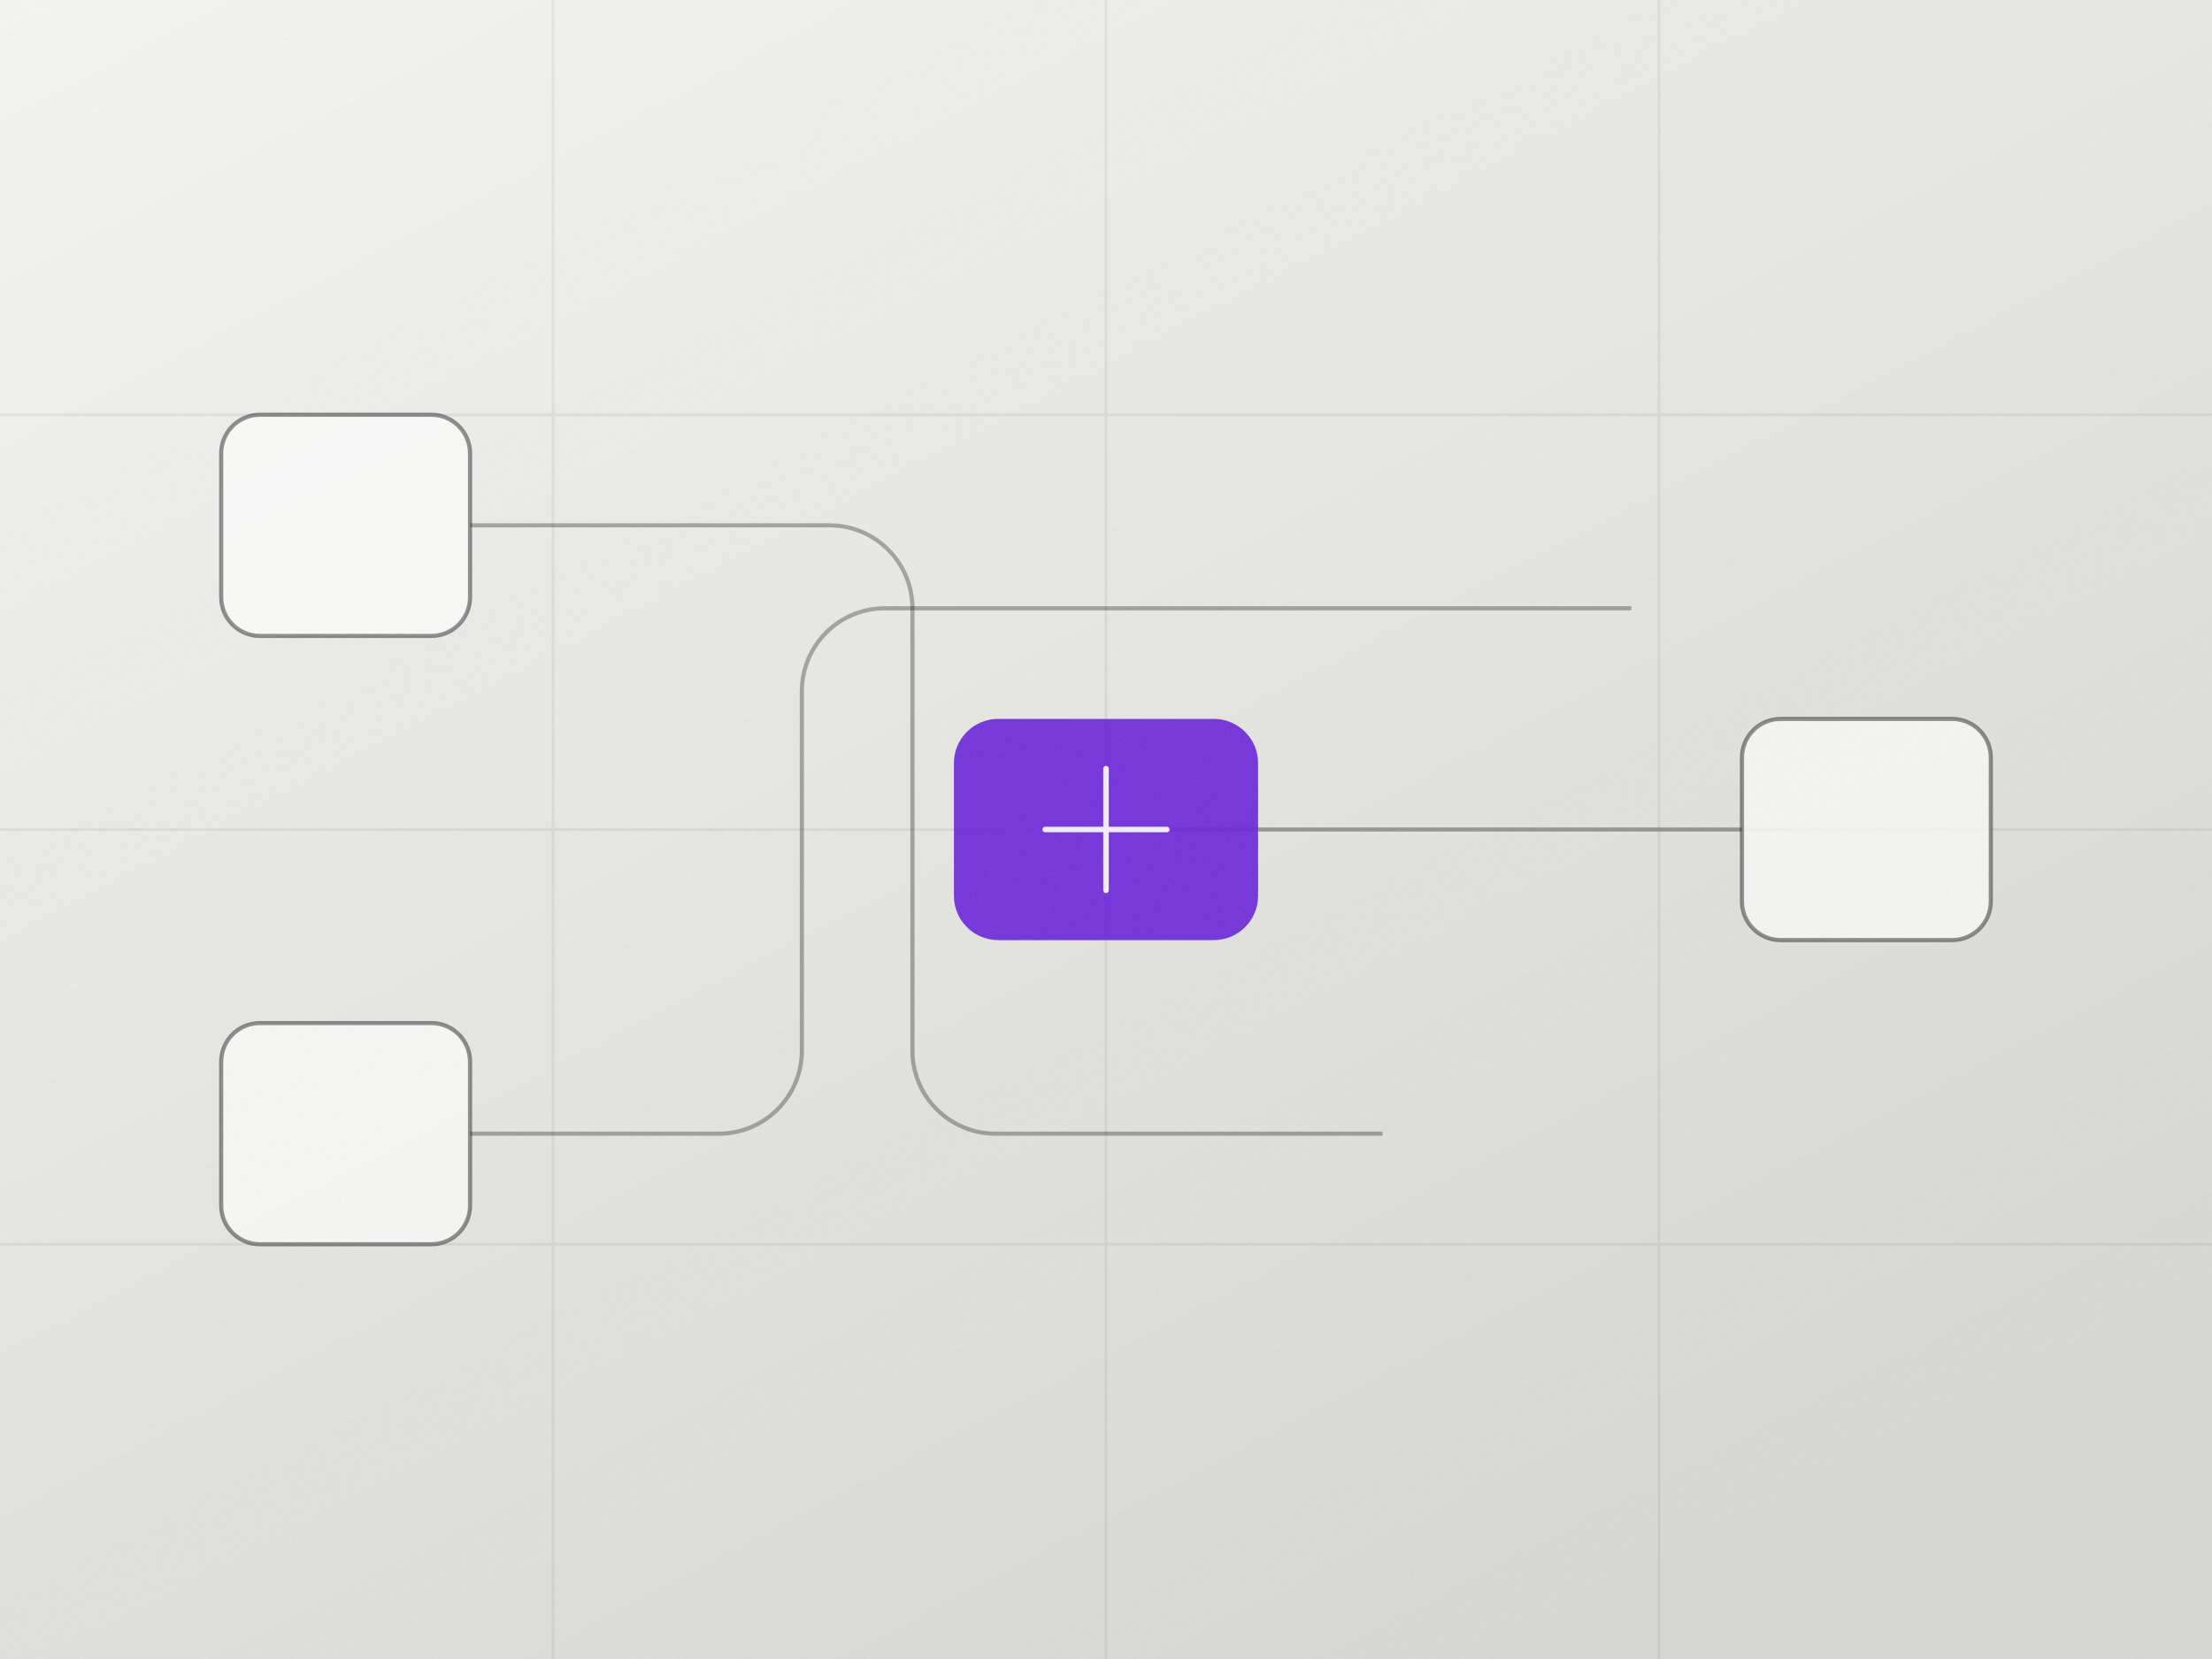
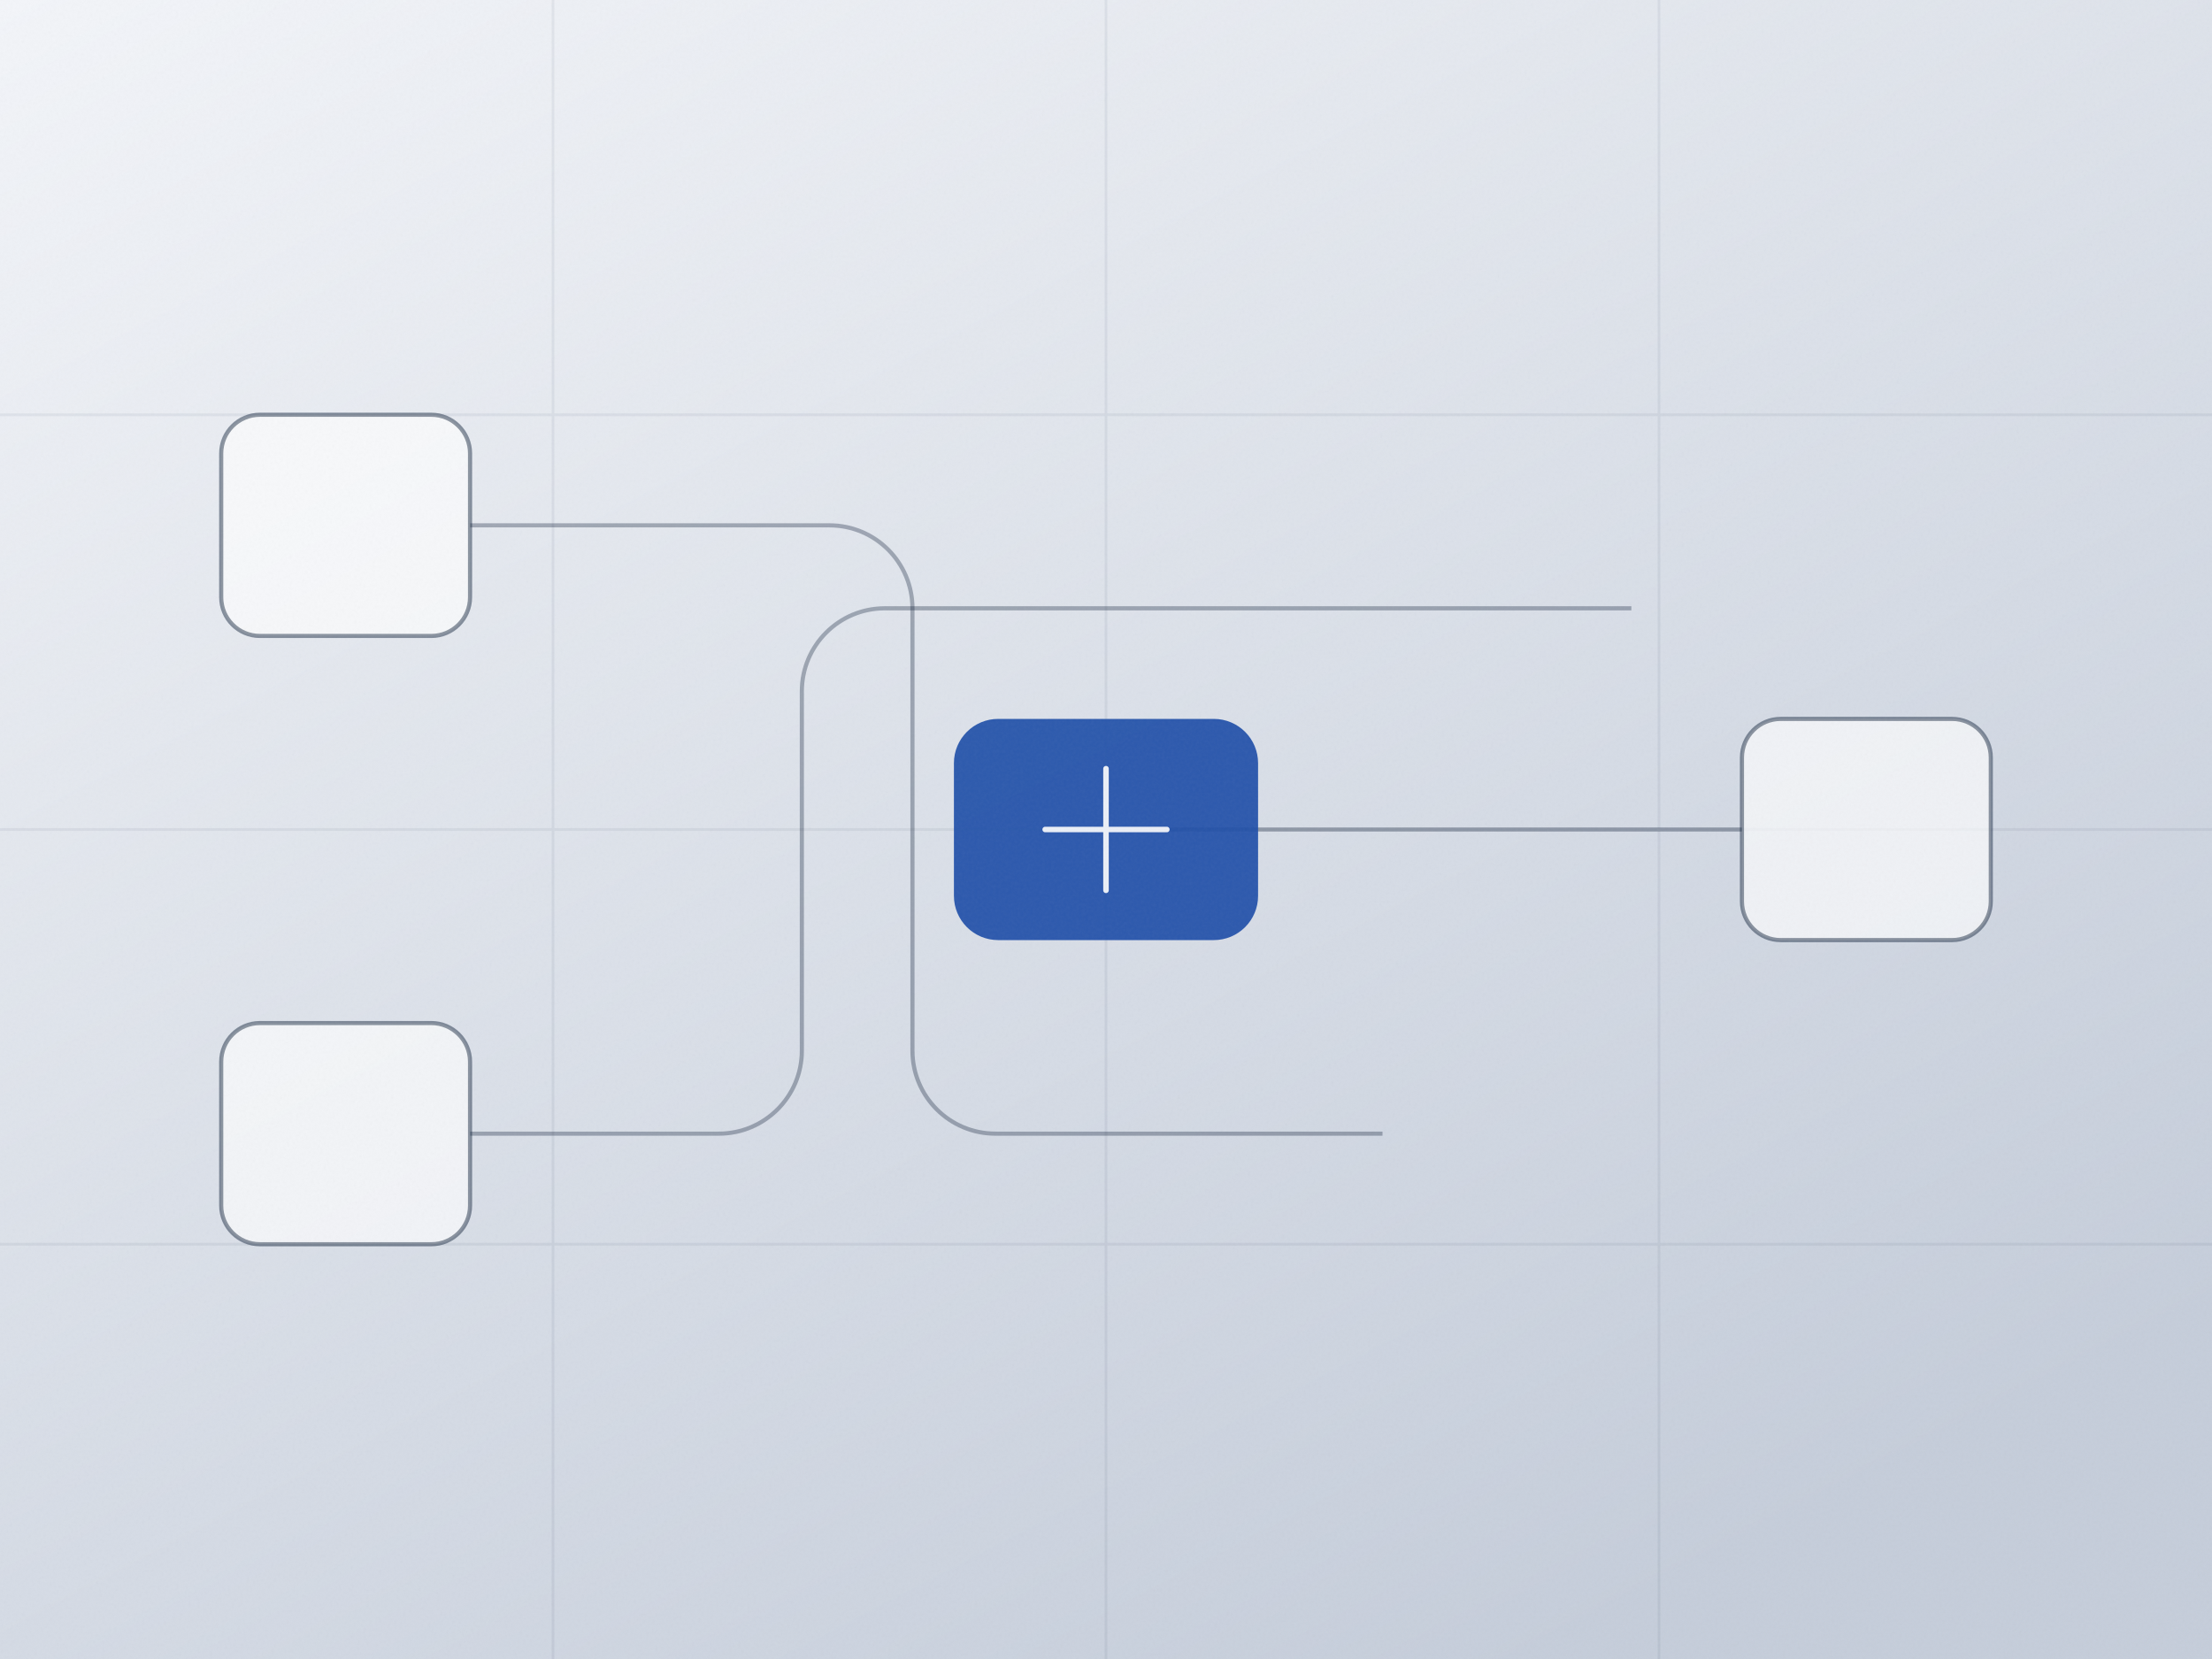
<svg xmlns="http://www.w3.org/2000/svg" viewBox="0 0 800 600" width="800" height="600" role="img" aria-label="Composition abstraite : outils reliés entre eux">
  <defs>
    <linearGradient id="g1" x1="0" y1="0" x2=".7" y2="1">
-       <stop offset="0%" stop-color="#F4F4F2" />
-       <stop offset="100%" stop-color="#D6D6D2" />
+       <stop offset="0%" stop-color="#F3F5F9" />
+       <stop offset="100%" stop-color="#C5CDDA" />
    </linearGradient>
    <filter id="n1" x="0" y="0" width="100%" height="100%">
      <feTurbulence type="fractalNoise" baseFrequency="0.9" numOctaves="3" stitchTiles="stitch" />
      <feColorMatrix type="saturate" values="0" />
    </filter>
    <clipPath id="c1">
      <rect width="800" height="600" />
    </clipPath>
  </defs>
  <g clip-path="url(#c1)">
    <rect width="800" height="600" fill="url(#g1)" />
-     <g stroke="#0E0E0E" stroke-opacity=".06" stroke-width="1">
+     <g stroke="#0B1B33" stroke-opacity=".06" stroke-width="1">
      <path d="M0 150h800M0 300h800M0 450h800M200 0v600M400 0v600M600 0v600" />
    </g>
-     <g fill="none" stroke="#0E0E0E" stroke-opacity=".32" stroke-width="1.5">
+     <g fill="none" stroke="#0B1B33" stroke-opacity=".32" stroke-width="1.5">
      <path d="M170 190h130a30 30 0 0 1 30 30v160a30 30 0 0 0 30 30h140" />
      <path d="M170 410h90a30 30 0 0 0 30-30V250a30 30 0 0 1 30-30h270" />
      <path d="M400 300h230" />
    </g>
-     <g stroke="#0E0E0E" stroke-opacity=".45" stroke-width="1.5" fill="#FFFFFF" fill-opacity=".65">
+     <g stroke="#0B1B33" stroke-opacity=".45" stroke-width="1.5" fill="#FFFFFF" fill-opacity=".65">
      <rect x="80" y="150" width="90" height="80" rx="14" />
      <rect x="80" y="370" width="90" height="80" rx="14" />
      <rect x="630" y="260" width="90" height="80" rx="14" />
    </g>
-     <rect x="345" y="260" width="110" height="80" rx="16" fill="#6D28D9" fill-opacity=".92" />
+     <rect x="345" y="260" width="110" height="80" rx="16" fill="#1F4EA8" fill-opacity=".92" />
    <g stroke="#FFFFFF" stroke-opacity=".9" stroke-width="2" fill="none" stroke-linecap="round">
      <path d="M378 300h44M400 278v44" />
    </g>
    <rect width="800" height="600" filter="url(#n1)" opacity=".05" />
  </g>
</svg>
